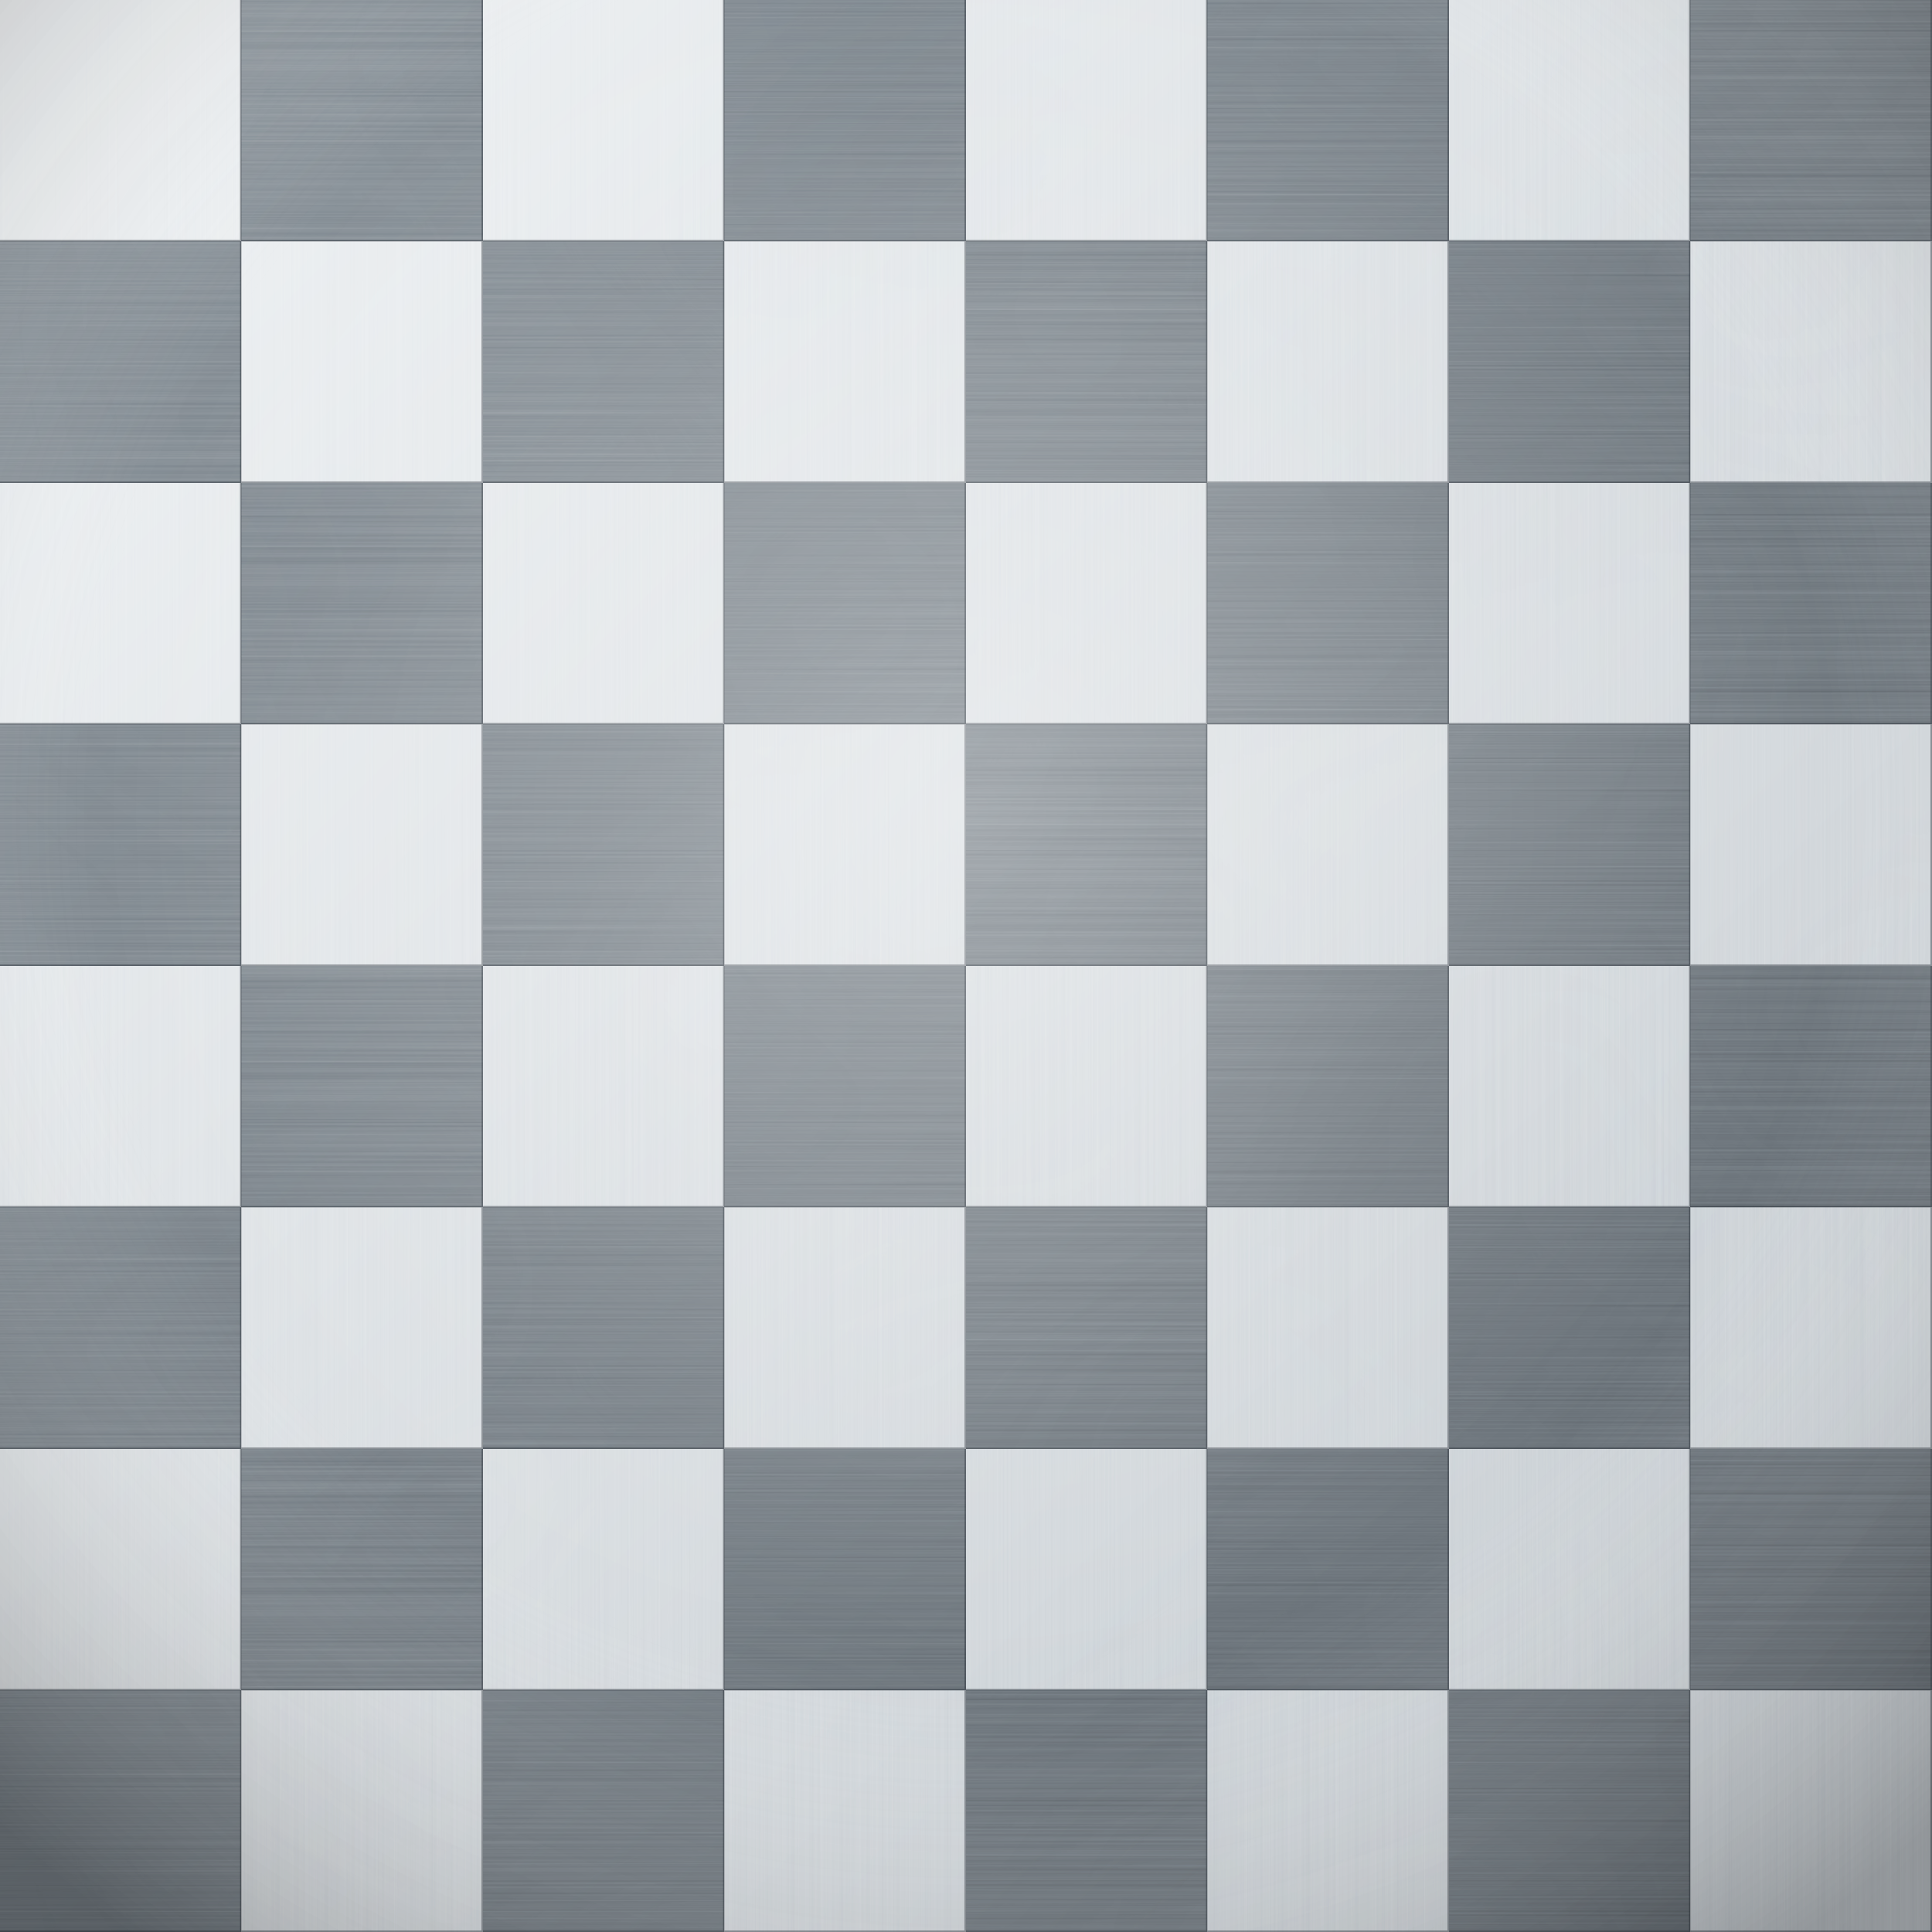
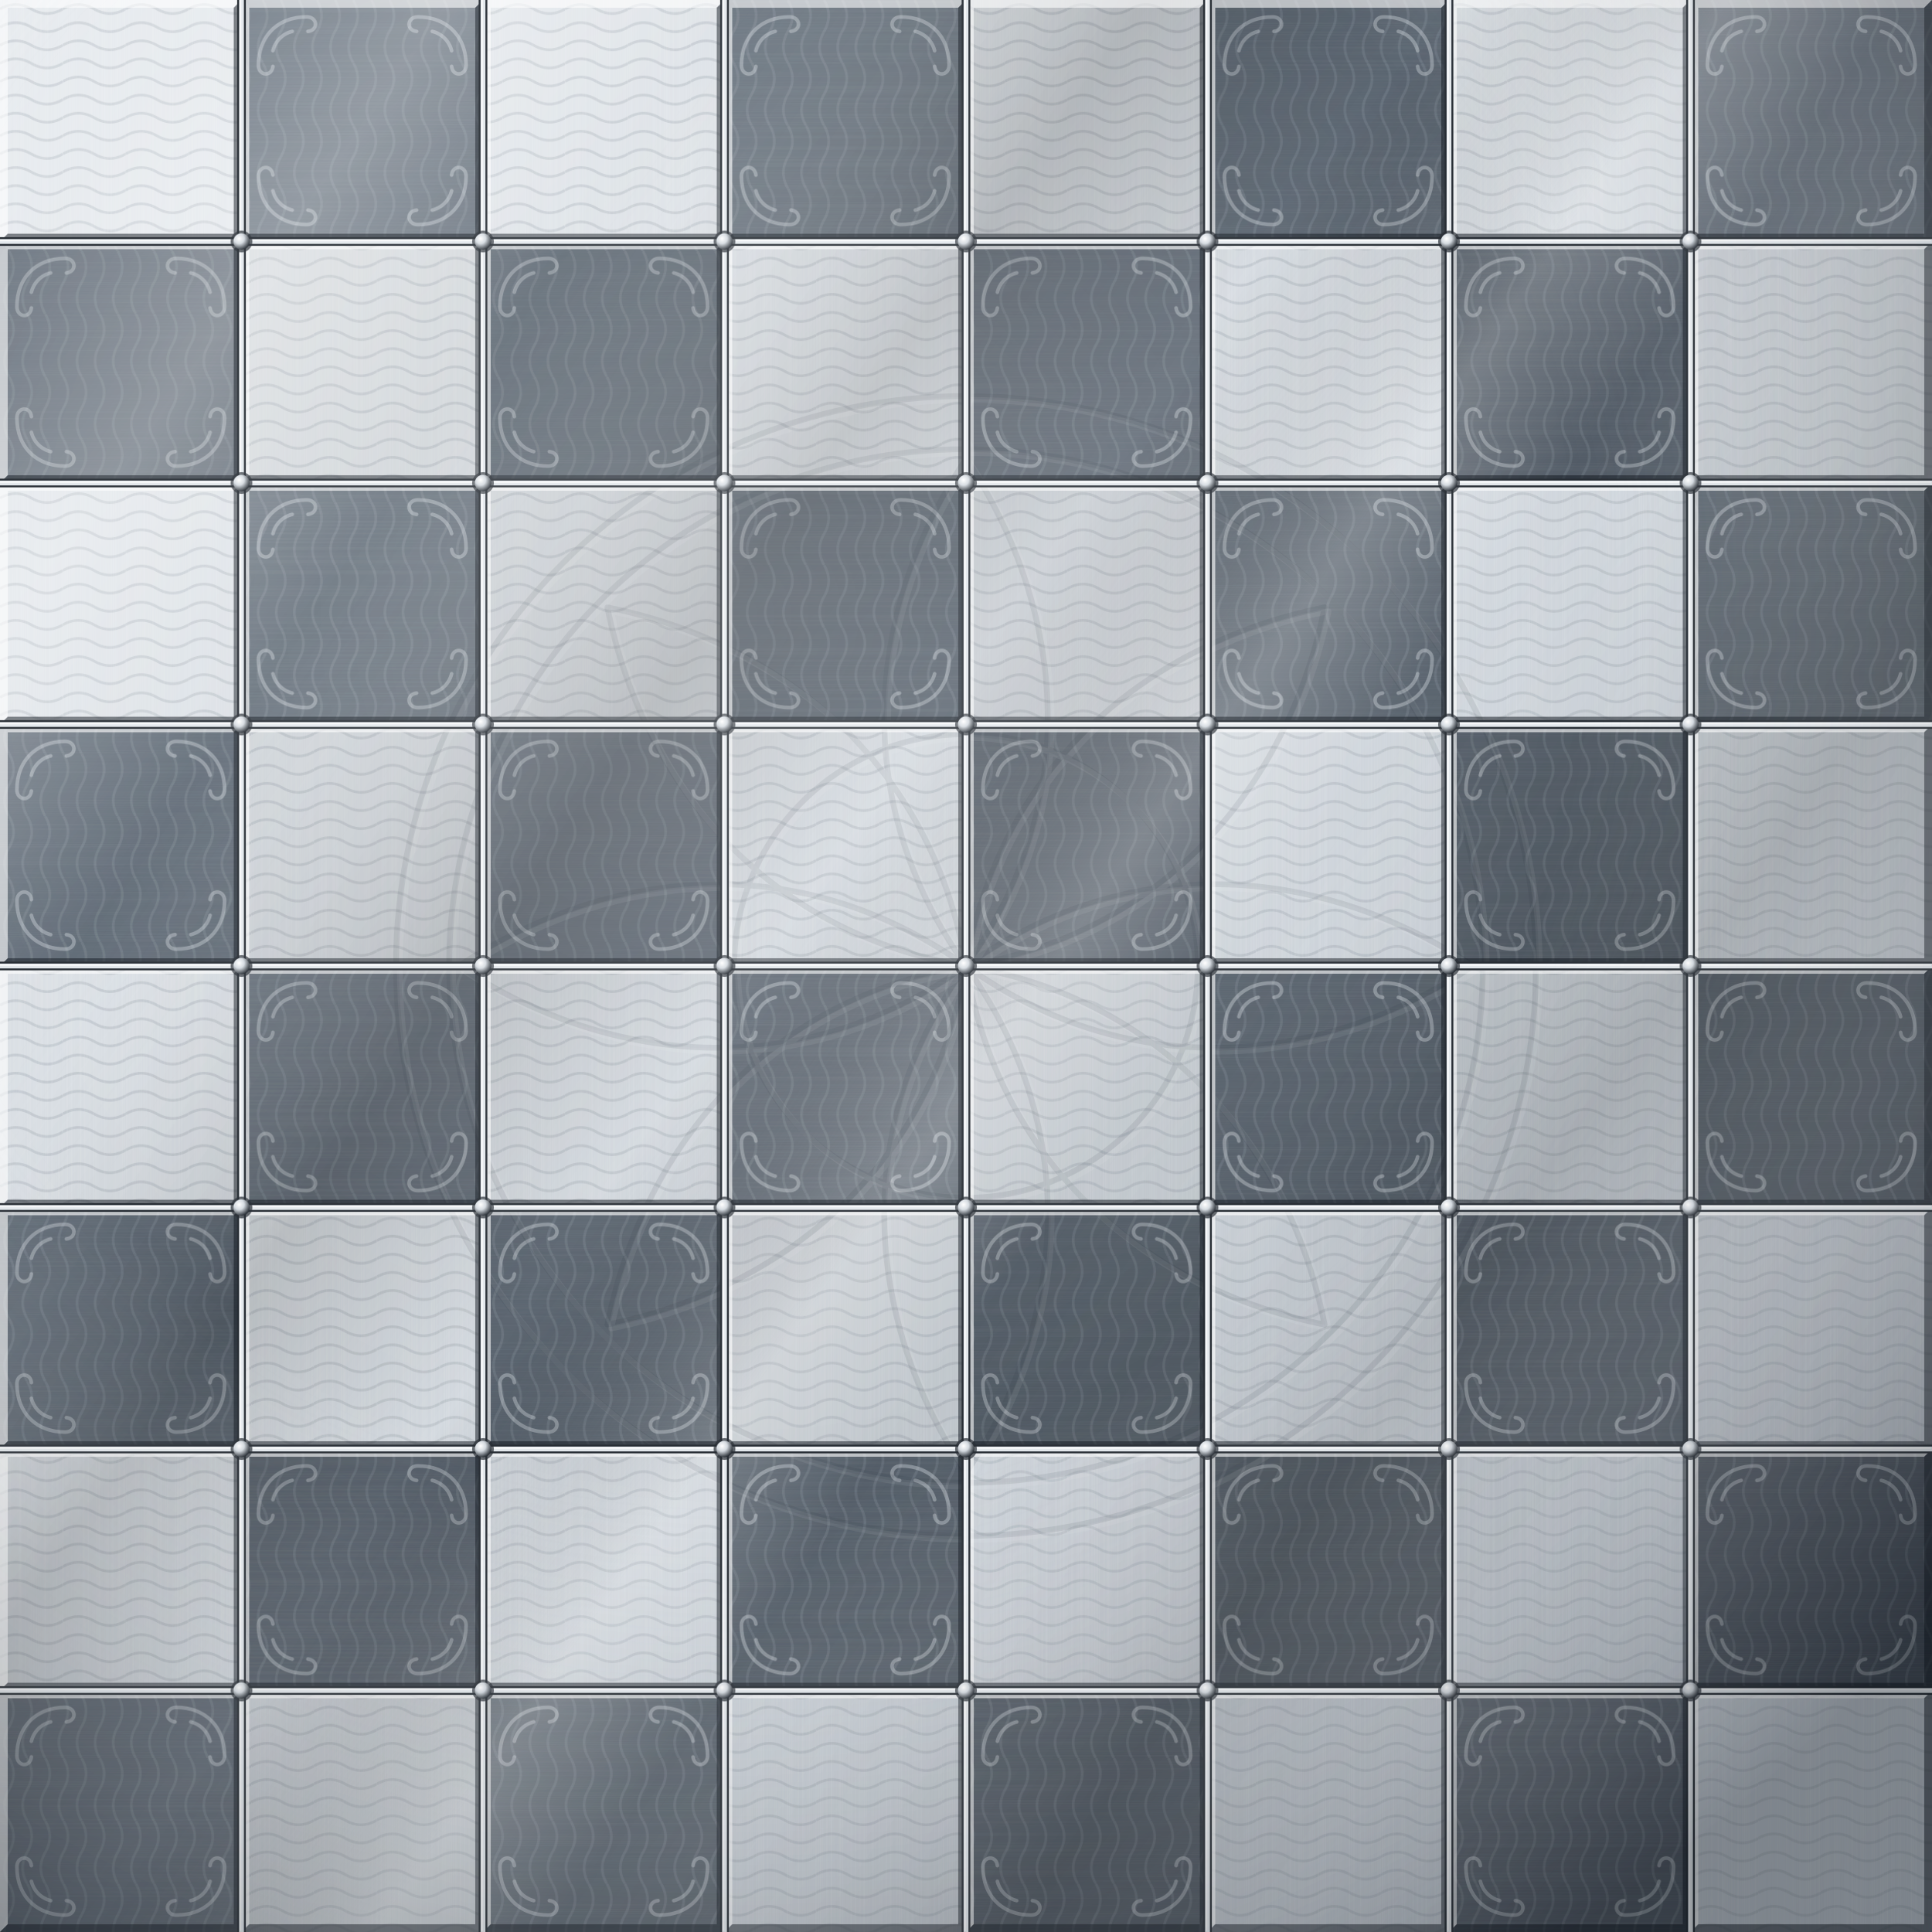
- <svg xmlns="http://www.w3.org/2000/svg" viewBox="0 0 800 800" width="800" height="800" shape-rendering="crispEdges">
+ <svg xmlns="http://www.w3.org/2000/svg" viewBox="0 0 800 800" width="800" height="800">
  <defs>
    <pattern id="pL" width="200" height="200" patternUnits="userSpaceOnUse">
-       <rect width="200" height="200" fill="#000" />
-       <rect x="0" y="0" width="100" height="100" fill="#fff" />
-       <rect x="100" y="100" width="100" height="100" fill="#fff" />
+       <rect x="0" y="0" width="100" height="100" fill="#fff" shape-rendering="crispEdges" />
+       <rect x="100" y="100" width="100" height="100" fill="#fff" shape-rendering="crispEdges" />
    </pattern>
    <pattern id="pD" width="200" height="200" patternUnits="userSpaceOnUse">
-       <rect width="200" height="200" fill="#000" />
-       <rect x="100" y="0" width="100" height="100" fill="#fff" />
-       <rect x="0" y="100" width="100" height="100" fill="#fff" />
+       <rect x="100" y="0" width="100" height="100" fill="#fff" shape-rendering="crispEdges" />
+       <rect x="0" y="100" width="100" height="100" fill="#fff" shape-rendering="crispEdges" />
    </pattern>
    <mask id="mL">
      <rect width="800" height="800" fill="url(#pL)" />
    </mask>
    <mask id="mD">
      <rect width="800" height="800" fill="url(#pD)" />
    </mask>
-     <filter id="gH" x="0" y="0" width="100%" height="100%" color-interpolation-filters="sRGB">
-       <feTurbulence type="fractalNoise" baseFrequency="1.2 0.003" numOctaves="2" seed="45" stitchTiles="stitch" />
-       <feColorMatrix type="saturate" values="0" />
-       <feComponentTransfer>
-         <feFuncA type="linear" slope="1" />
-       </feComponentTransfer>
-     </filter>
-     <filter id="gV" x="0" y="0" width="100%" height="100%" color-interpolation-filters="sRGB">
-       <feTurbulence type="fractalNoise" baseFrequency="0.003 1.2" numOctaves="2" seed="45" stitchTiles="stitch" />
-       <feColorMatrix type="saturate" values="0" />
-       <feComponentTransfer>
-         <feFuncA type="linear" slope="1" />
-       </feComponentTransfer>
-     </filter>
-     <filter id="mb" x="0" y="0" width="100%" height="100%" color-interpolation-filters="sRGB">
-       <feTurbulence type="fractalNoise" baseFrequency="0.004" numOctaves="2" seed="89" stitchTiles="stitch" />
-       <feColorMatrix type="saturate" values="0" />
-     </filter>
    <linearGradient id="lgL" x1="0" y1="0" x2="1" y2="1">
-       <stop offset="0" stop-color="#f5f7f9" stop-opacity=".85" />
-       <stop offset="1" stop-color="#c0c6cc" stop-opacity=".85" />
+       <stop offset="0" stop-color="#e6eaee" />
+       <stop offset=".5" stop-color="#d0d6dc" />
+       <stop offset="1" stop-color="#b3bbc4" />
    </linearGradient>
    <linearGradient id="lgD" x1="0" y1="0" x2="1" y2="1">
-       <stop offset="0" stop-color="#949da4" stop-opacity=".85" />
-       <stop offset="1" stop-color="#5e666d" stop-opacity=".85" />
+       <stop offset="0" stop-color="#68737f" />
+       <stop offset=".5" stop-color="#56606b" />
+       <stop offset="1" stop-color="#424a54" />
    </linearGradient>
-     <pattern id="grid" width="100" height="100" patternUnits="userSpaceOnUse">
-       <path d="M100 0V100M0 100H100" fill="none" stroke="rgba(40,48,56,.45)" stroke-width="1.4" />
+     <pattern id="mL0" width="26" height="7.5" patternUnits="userSpaceOnUse">
+       <path d="M0 3.75Q6.5 0 13 3.75T26 3.75" fill="none" stroke="#76818c" stroke-width="1.1" />
    </pattern>
-     <radialGradient id="vig" cx="50%" cy="42%" r="72%">
-       <stop offset="0" stop-color="#fff" stop-opacity="0.3" />
-       <stop offset=".62" stop-color="#fff" stop-opacity="0" />
-       <stop offset="1" stop-color="#000" stop-opacity=".26" />
+     <pattern id="mD0" width="26" height="7.5" patternUnits="userSpaceOnUse" patternTransform="rotate(90)">
+       <path d="M0 3.75Q6.5 0 13 3.75T26 3.75" fill="none" stroke="#c9d3dc" stroke-width="1.1" />
+     </pattern>
+     <filter id="vL1" x="0" y="0" width="1" height="1" color-interpolation-filters="sRGB">
+       <feTurbulence type="fractalNoise" baseFrequency="1.1 0.004" numOctaves="1" seed="50" stitchTiles="stitch" />
+       <feColorMatrix values="0 0 0 0 0 0 0 0 0 0 0 0 0 0 0 1 0 0 0 0" />
+       <feComponentTransfer result="m">
+         <feFuncA type="table" tableValues="0 0.5 0 0.5 0" />
+       </feComponentTransfer>
+       <feFlood flood-color="#ffffff" flood-opacity="0.18" />
+       <feComposite in2="m" operator="in" />
+     </filter>
+     <filter id="vD1" x="0" y="0" width="1" height="1" color-interpolation-filters="sRGB">
+       <feTurbulence type="fractalNoise" baseFrequency="0.004 1.1" numOctaves="1" seed="61" stitchTiles="stitch" />
+       <feColorMatrix values="0 0 0 0 0 0 0 0 0 0 0 0 0 0 0 1 0 0 0 0" />
+       <feComponentTransfer result="m">
+         <feFuncA type="table" tableValues="0 0.5 0 0.5 0" />
+       </feComponentTransfer>
+       <feFlood flood-color="#e6edf3" flood-opacity="0.08" />
+       <feComposite in2="m" operator="in" />
+     </filter>
+     <pattern id="cD2" width="100" height="100" patternUnits="userSpaceOnUse">
+       <g fill="none" stroke="#e9eef2" stroke-width="1.5" stroke-linecap="round">
+         <path d="M7 27C7 15 15 7 27 7M7 27c0 4.5 5.5 5 6 .5M27 7c4.5 0 5 5.5.5 6M13 21c1-4 4-7 8-8" />
+         <g transform="rotate(90 50 50)">
+           <path d="M7 27C7 15 15 7 27 7M7 27c0 4.5 5.5 5 6 .5M27 7c4.5 0 5 5.5.5 6M13 21c1-4 4-7 8-8" />
+         </g>
+         <g transform="rotate(180 50 50)">
+           <path d="M7 27C7 15 15 7 27 7M7 27c0 4.5 5.5 5 6 .5M27 7c4.5 0 5 5.5.5 6M13 21c1-4 4-7 8-8" />
+         </g>
+         <g transform="rotate(270 50 50)">
+           <path d="M7 27C7 15 15 7 27 7M7 27c0 4.5 5.5 5 6 .5M27 7c4.5 0 5 5.5.5 6M13 21c1-4 4-7 8-8" />
+         </g>
+       </g>
+     </pattern>
+     <pattern id="bv" width="100" height="100" patternUnits="userSpaceOnUse">
+       <path d="M0 0H100L96.8 3.2H3.2V96.8L0 100Z" fill="rgba(255,255,255,.6)" />
+       <path d="M100 0V100H0L3.2 96.8H96.8V3.2Z" fill="rgba(14,20,28,.5)" />
+     </pattern>
+     <path id="gd" d="M100 0V800M0 100H800M200 0V800M0 200H800M300 0V800M0 300H800M400 0V800M0 400H800M500 0V800M0 500H800M600 0V800M0 600H800M700 0V800M0 700H800" />
+     <radialGradient id="cg" cx=".35" cy=".32" r=".7">
+       <stop offset="0" stop-color="#ffffff" />
+       <stop offset=".45" stop-color="#d3d9df" />
+       <stop offset="1" stop-color="#262c33" />
    </radialGradient>
+     <pattern id="cl" x="50" y="50" width="100" height="100" patternUnits="userSpaceOnUse">
+       <circle cx="50" cy="50" r="4.5" fill="#262c33" opacity=".7" />
+       <circle cx="50" cy="50" r="3.4" fill="url(#cg)" />
+     </pattern>
+     <g id="sg" fill="none" stroke-width="2.4" stroke-linecap="round" stroke-linejoin="round">
+       <circle cx="400" cy="400" r="236" />
+       <circle cx="400" cy="400" r="214" />
+       <path transform="rotate(0 400 400)" d="M400 400C350 330 360 250 400 190C440 250 450 330 400 400Z" />
+       <path transform="rotate(45 400 400)" d="M400 400C350 330 360 250 400 190C440 250 450 330 400 400Z" />
+       <path transform="rotate(90 400 400)" d="M400 400C350 330 360 250 400 190C440 250 450 330 400 400Z" />
+       <path transform="rotate(135 400 400)" d="M400 400C350 330 360 250 400 190C440 250 450 330 400 400Z" />
+       <path transform="rotate(180 400 400)" d="M400 400C350 330 360 250 400 190C440 250 450 330 400 400Z" />
+       <path transform="rotate(225 400 400)" d="M400 400C350 330 360 250 400 190C440 250 450 330 400 400Z" />
+       <path transform="rotate(270 400 400)" d="M400 400C350 330 360 250 400 190C440 250 450 330 400 400Z" />
+       <path transform="rotate(315 400 400)" d="M400 400C350 330 360 250 400 190C440 250 450 330 400 400Z" />
+       <circle cx="400" cy="400" r="96" />
+     </g>
+     <radialGradient id="vig" cx="38%" cy="32%" r="80%">
+       <stop offset="0" stop-color="#fff" stop-opacity="0.2" />
+       <stop offset=".55" stop-color="#fff" stop-opacity="0" />
+       <stop offset="1" stop-color="#0a0f16" stop-opacity=".34" />
+     </radialGradient>
+     <linearGradient id="rf" x1="0" y1="0" x2="1" y2=".7">
+       <stop offset="0" stop-color="#fff" stop-opacity="0" />
+       <stop offset="0.16" stop-color="#fff" stop-opacity="0.27" />
+       <stop offset="0.26" stop-color="#fff" stop-opacity="0" />
+       <stop offset="0.4" stop-color="#000" stop-opacity="0.15" />
+       <stop offset="0.5" stop-color="#000" stop-opacity="0" />
+       <stop offset="0.6" stop-color="#fff" stop-opacity="0.2" />
+       <stop offset="0.66" stop-color="#fff" stop-opacity="0" />
+       <stop offset="0.82" stop-color="#000" stop-opacity="0.12" />
+       <stop offset="1" stop-color="#fff" stop-opacity="0" />
+     </linearGradient>
  </defs>
+   <rect width="800" height="800" fill="#56606b" />
  <g mask="url(#mL)">
-     <rect width="800" height="800" fill="#dee2e6" />
    <rect width="800" height="800" fill="url(#lgL)" />
-     <rect width="800" height="800" filter="url(#gH)" opacity="0.26" style="mix-blend-mode:overlay" />
+     <rect width="800" height="800" fill="url(#mL0)" opacity="0.22" />
+     <rect width="800" height="800" filter="url(#vL1)" />
  </g>
  <g mask="url(#mD)">
-     <rect width="800" height="800" fill="#7e878f" />
    <rect width="800" height="800" fill="url(#lgD)" />
-     <rect width="800" height="800" filter="url(#gV)" opacity="0.26" style="mix-blend-mode:overlay" />
+     <rect width="800" height="800" fill="url(#mD0)" opacity="0.12" />
+     <rect width="800" height="800" filter="url(#vD1)" />
+     <rect width="800" height="800" fill="url(#cD2)" opacity="0.34" />
  </g>
-   <rect width="800" height="800" filter="url(#mb)" opacity="0.14" style="mix-blend-mode:overlay" />
-   <rect width="800" height="800" fill="url(#grid)" />
+   <path d="M0 0h100v100h-100zM300 0h100v100h-100zM600 0h100v100h-100zM700 0h100v100h-100zM400 100h100v100h-100zM100 200h100v100h-100zM600 200h100v100h-100zM700 200h100v100h-100zM200 300h100v100h-100zM100 400h100v100h-100zM300 400h100v100h-100zM100 500h100v100h-100zM400 600h100v100h-100zM0 700h100v100h-100zM200 700h100v100h-100zM600 700h100v100h-100zM700 700h100v100h-100z" fill="#fff" opacity="0.05" />
+   <path d="M400 0h100v100h-100zM0 100h100v100h-100zM100 100h100v100h-100zM200 100h100v100h-100zM600 100h100v100h-100zM700 100h100v100h-100zM200 200h100v100h-100zM400 200h100v100h-100zM100 300h100v100h-100zM400 300h100v100h-100zM600 300h100v100h-100zM700 300h100v100h-100zM400 400h100v100h-100zM600 400h100v100h-100zM700 400h100v100h-100zM300 500h100v100h-100zM400 500h100v100h-100zM700 500h100v100h-100zM100 600h100v100h-100zM500 600h100v100h-100zM700 600h100v100h-100zM100 700h100v100h-100z" fill="#0a0f16" opacity="0.06" />
+   <rect width="800" height="800" fill="url(#rf)" />
+   <use href="#sg" stroke="#ffffff" opacity="0.07" transform="translate(1.6 1.6)" />
+   <use href="#sg" stroke="#18202a" opacity="0.09" />
+   <rect width="800" height="800" fill="url(#bv)" />
+   <g fill="none">
+     <use href="#gd" stroke="#262c33" stroke-width="3.6" />
+     <use href="#gd" stroke="#e3e8ec" stroke-width="2" />
+     <use href="#gd" stroke="#ffffff" stroke-width="0.64" opacity=".75" transform="translate(-.4 -.4)" />
+   </g>
+   <rect x="50" y="50" width="700" height="700" fill="url(#cl)" />
  <rect width="800" height="800" fill="url(#vig)" />
</svg>
